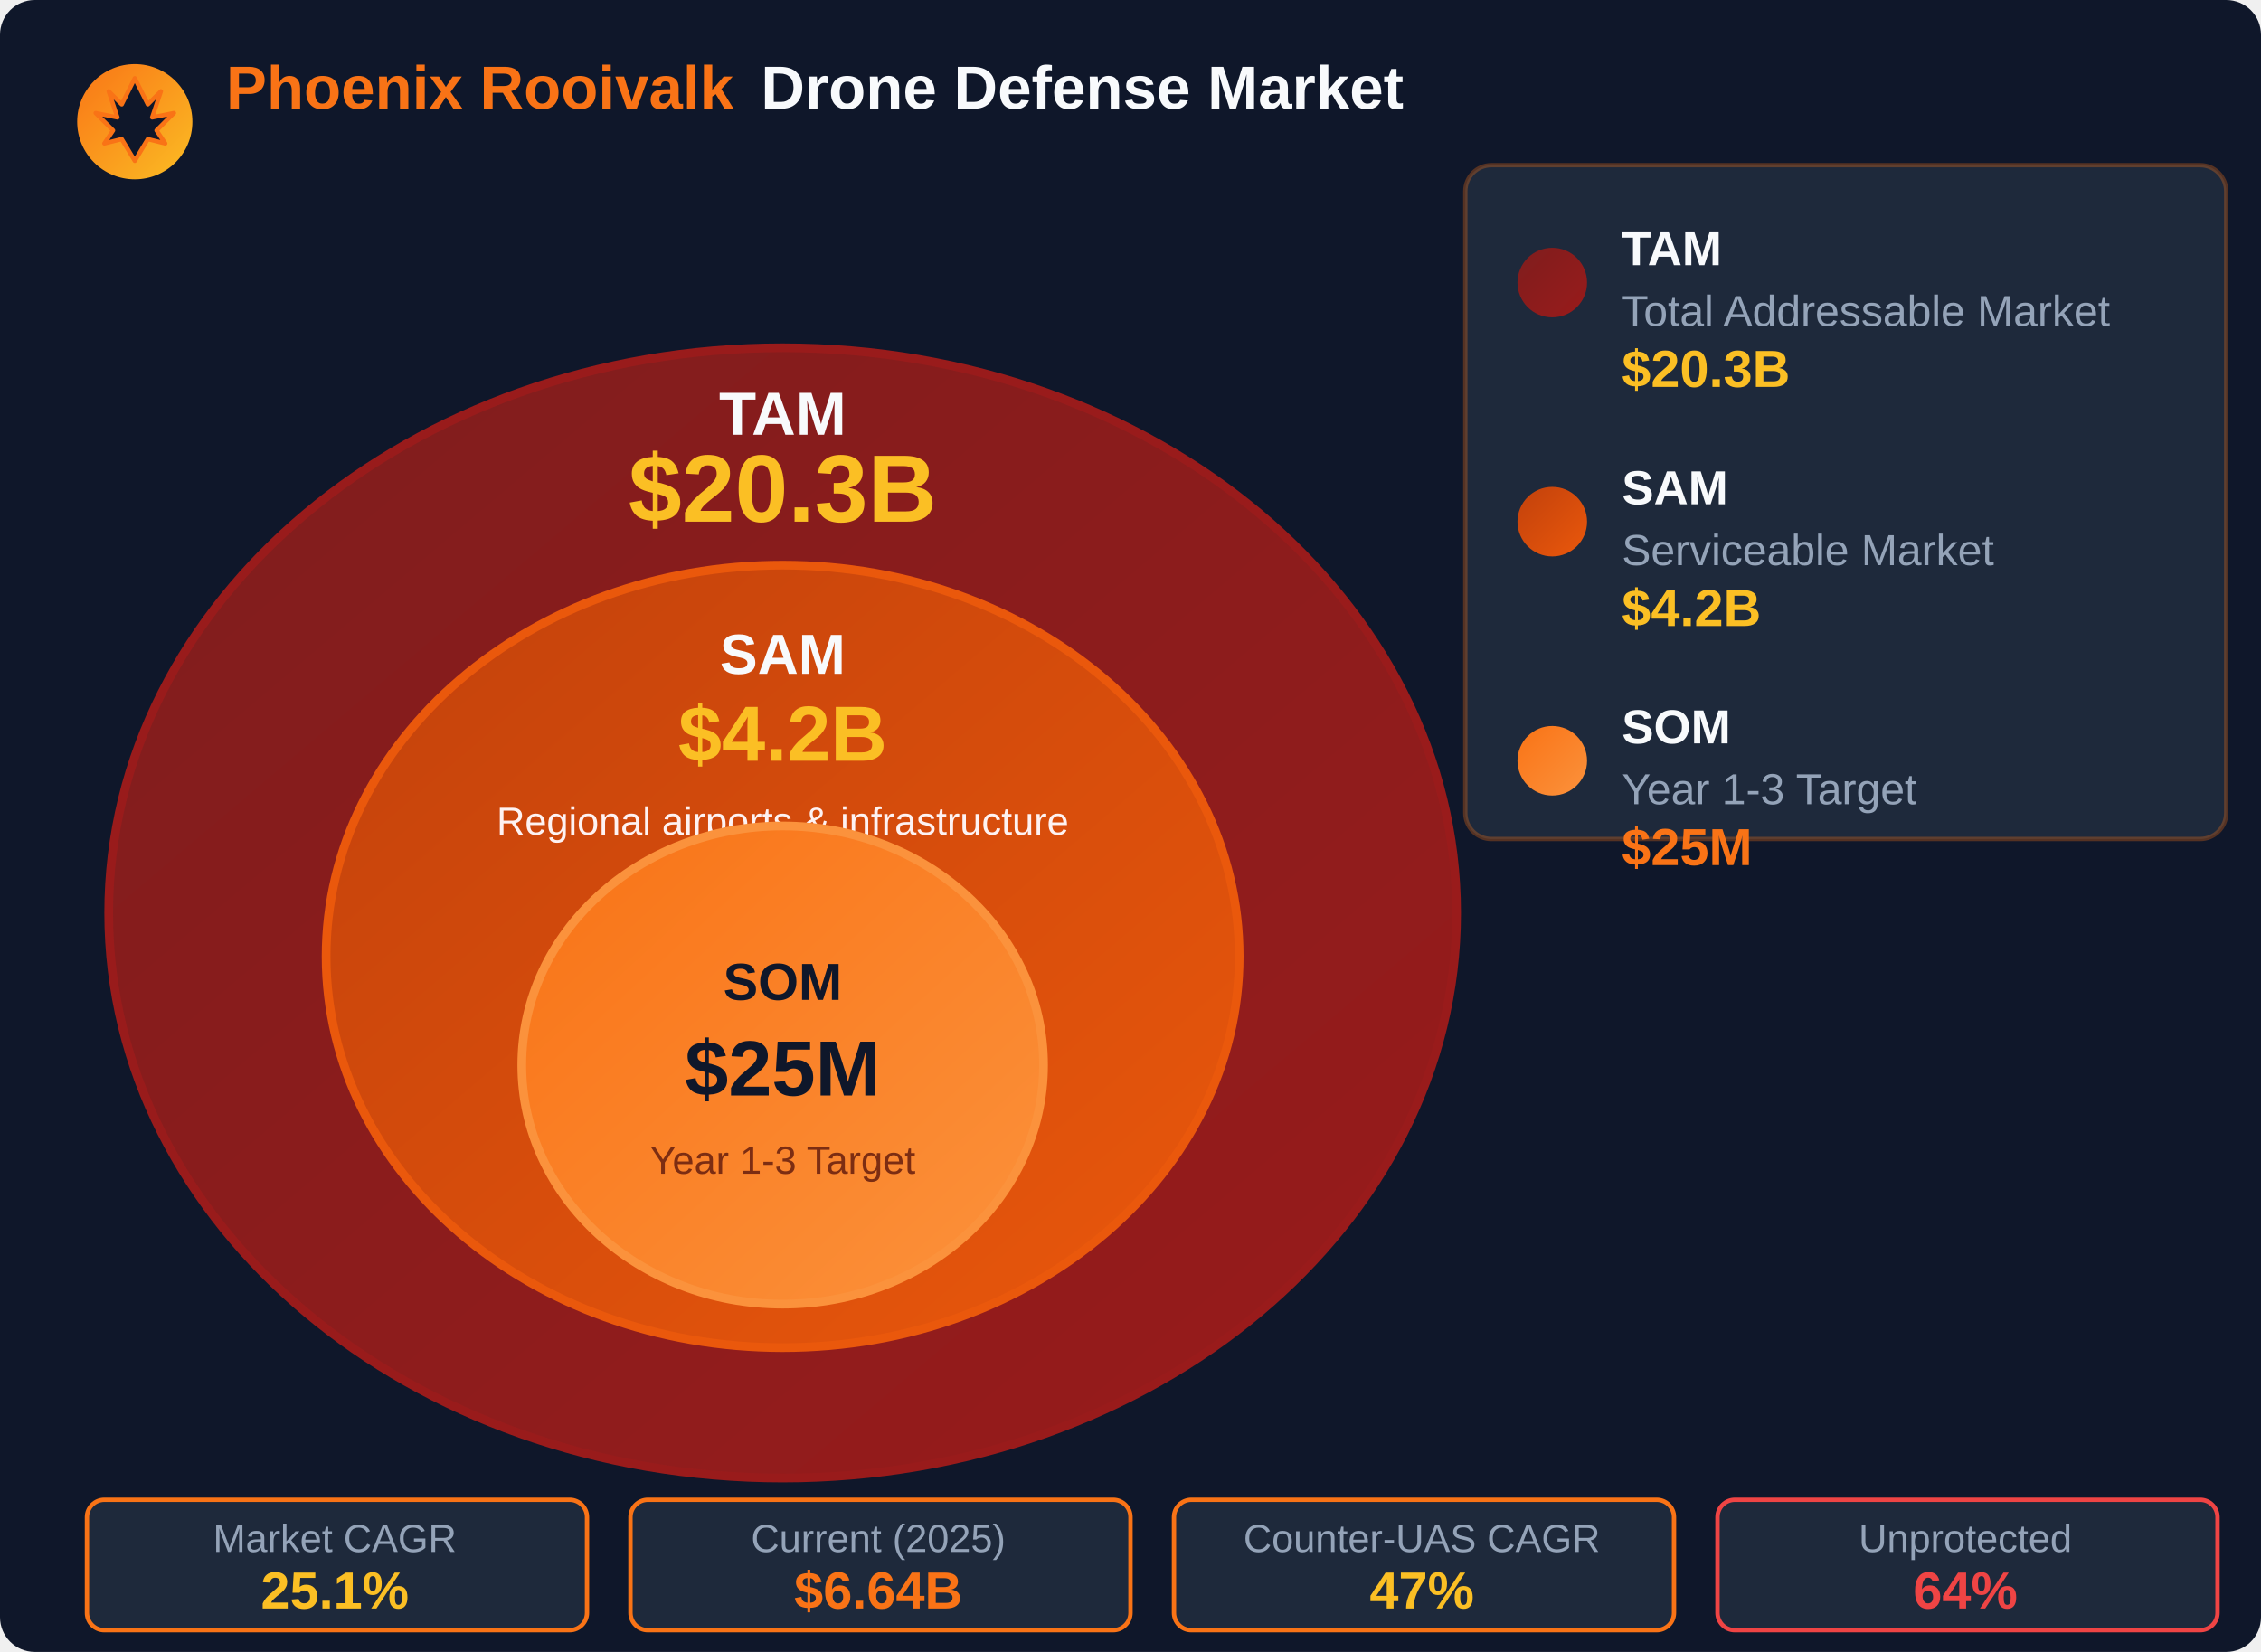
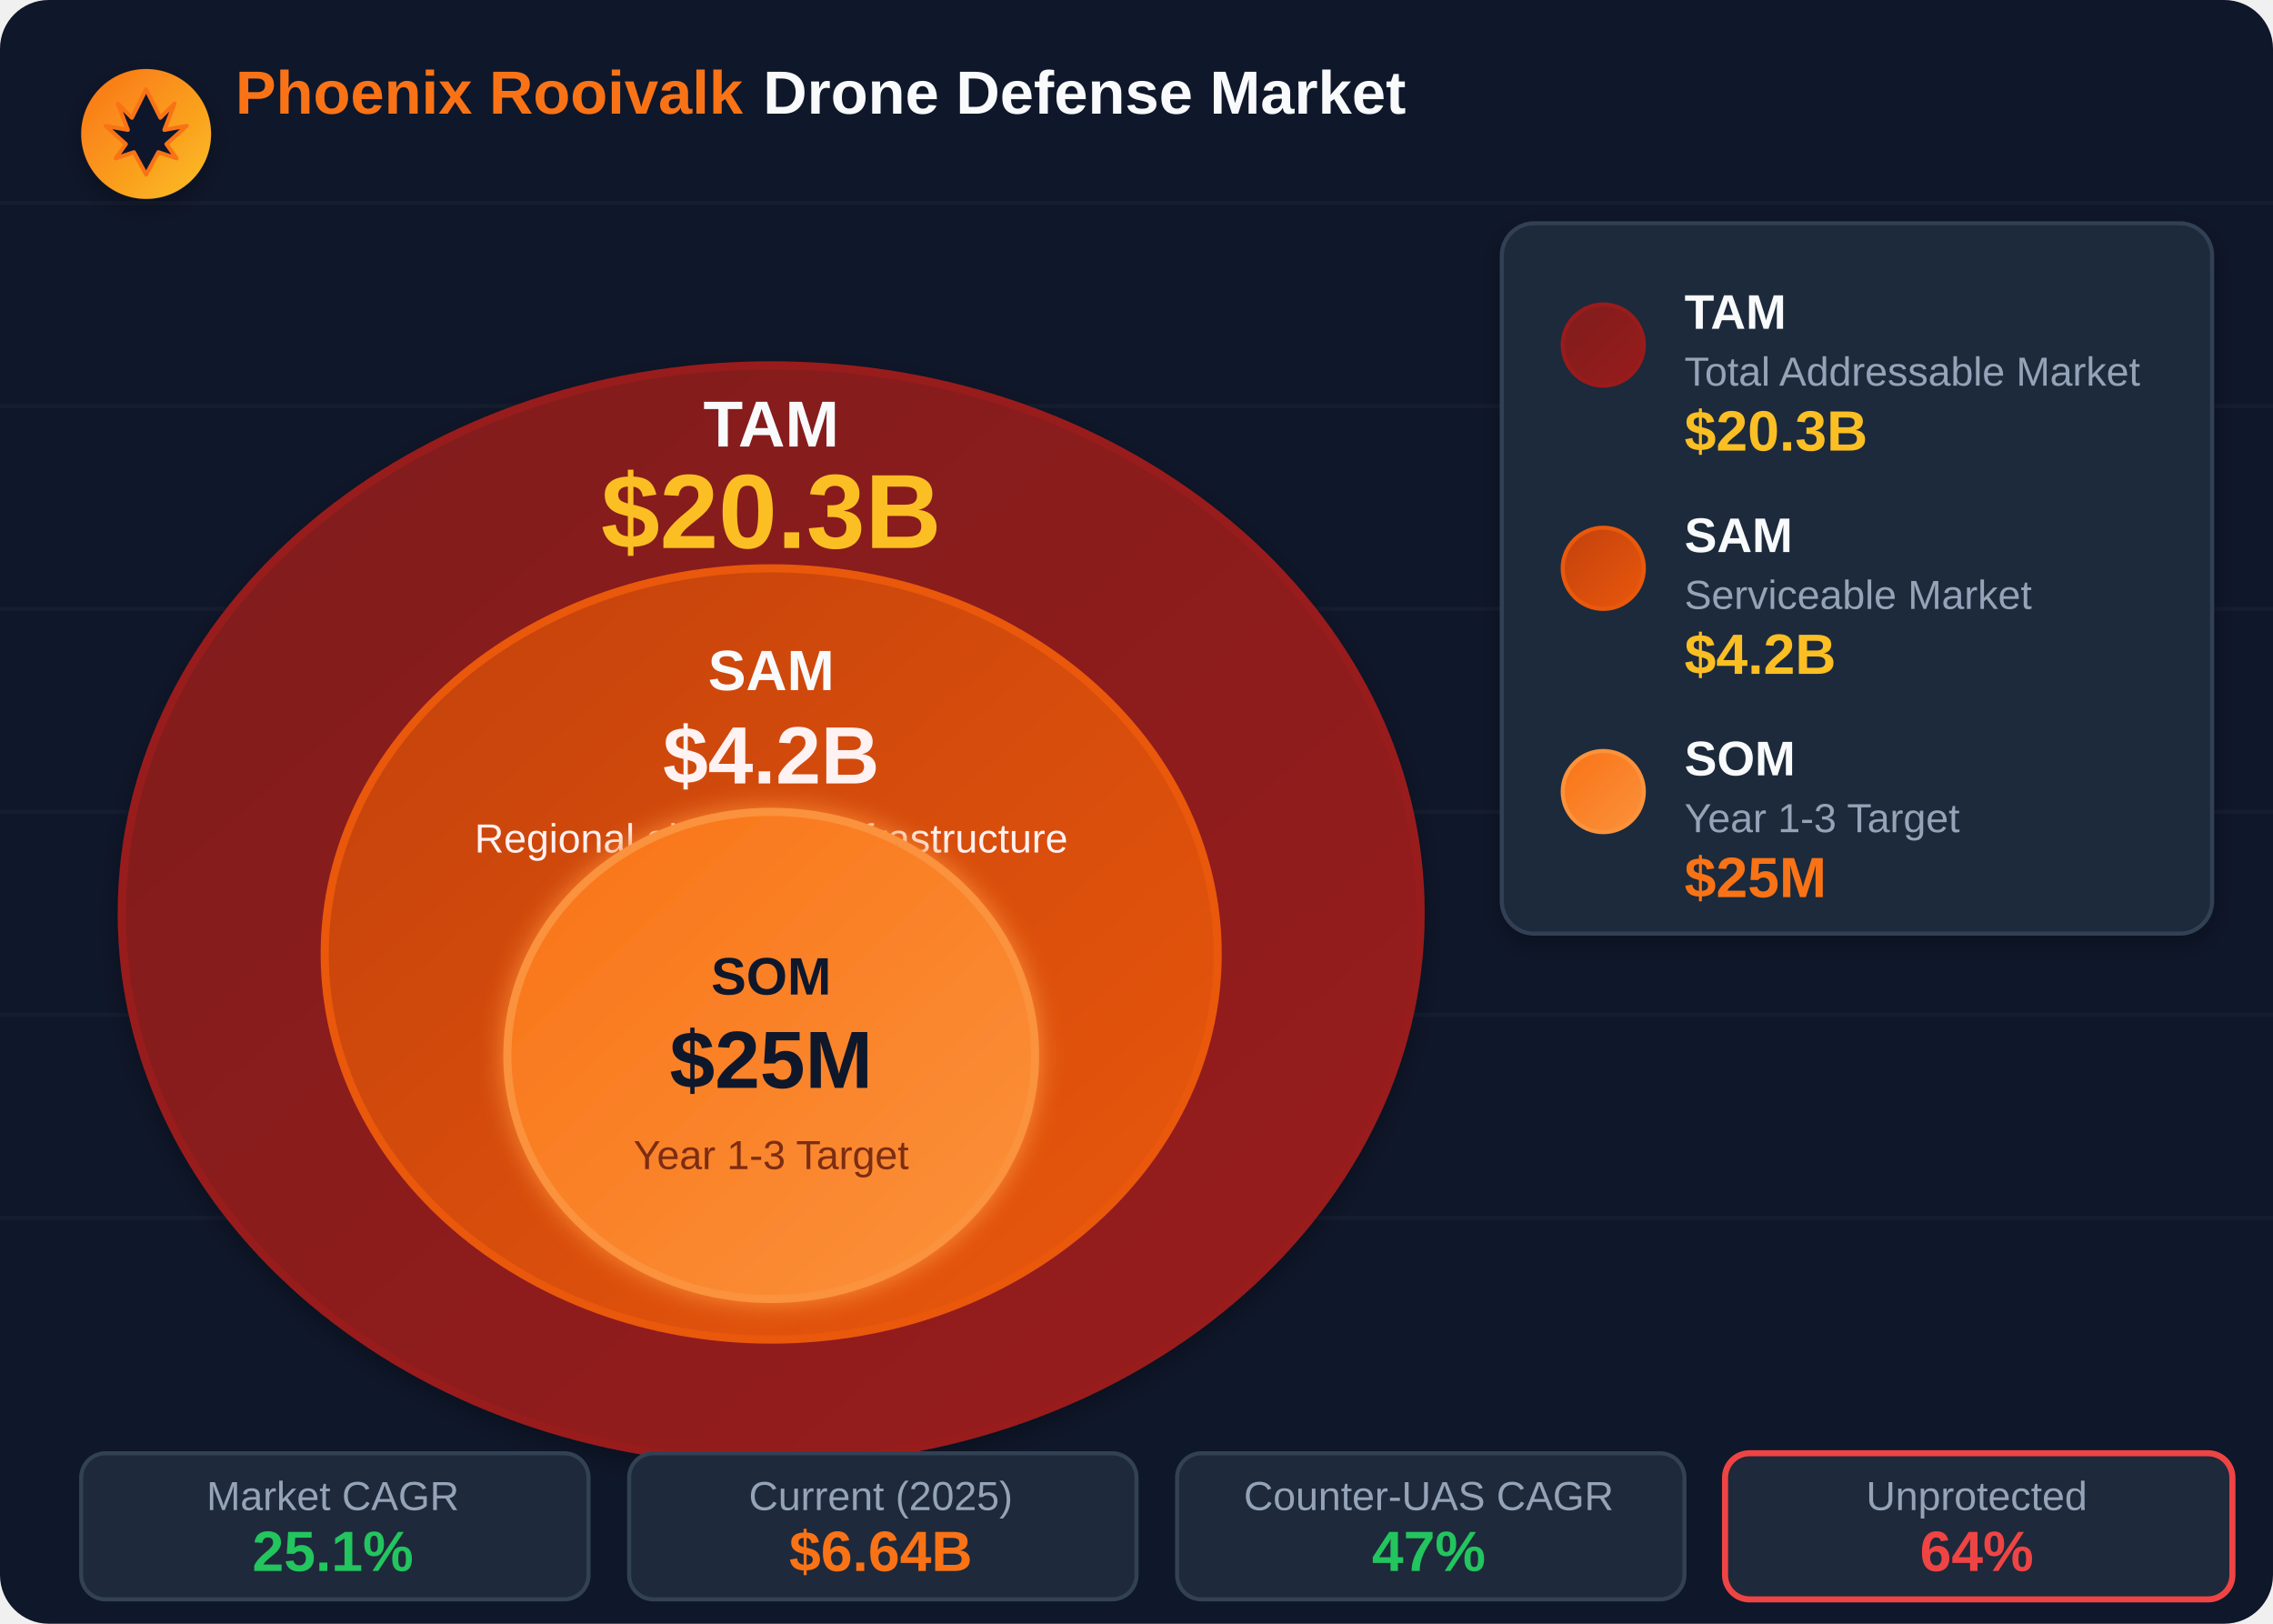
- <svg xmlns="http://www.w3.org/2000/svg" viewBox="0 0 520 380" width="520" height="380">
+ <svg xmlns="http://www.w3.org/2000/svg" viewBox="0 0 560 400" width="560" height="400">
  <defs>
    <linearGradient id="tamGrad" x1="0%" y1="0%" x2="100%" y2="100%">
      <stop offset="0%" style="stop-color:#7f1d1d" />
      <stop offset="100%" style="stop-color:#991b1b" />
    </linearGradient>
    <linearGradient id="samGrad" x1="0%" y1="0%" x2="100%" y2="100%">
      <stop offset="0%" style="stop-color:#c2410c" />
      <stop offset="100%" style="stop-color:#ea580c" />
    </linearGradient>
    <linearGradient id="somGrad" x1="0%" y1="0%" x2="100%" y2="100%">
      <stop offset="0%" style="stop-color:#f97316" />
      <stop offset="100%" style="stop-color:#fb923c" />
    </linearGradient>
    <linearGradient id="phoenixGrad" x1="0%" y1="0%" x2="100%" y2="100%">
      <stop offset="0%" style="stop-color:#f97316" />
      <stop offset="100%" style="stop-color:#fbbf24" />
    </linearGradient>
+     <filter id="softGlow" x="-20%" y="-20%" width="140%" height="140%">
+       <feGaussianBlur stdDeviation="3" result="blur" />
+       <feMerge>
+         <feMergeNode in="blur" />
+         <feMergeNode in="SourceGraphic" />
+       </feMerge>
+     </filter>
+     <filter id="dropShadow" x="-20%" y="-20%" width="140%" height="140%">
+       <feDropShadow dx="0" dy="2" stdDeviation="3" flood-color="#000" flood-opacity="0.3" />
+     </filter>
  </defs>
-   <rect width="520" height="380" fill="#0f172a" rx="8" />
-   <g transform="translate(15, 12)">
-     <circle cx="16" cy="16" r="14" fill="url(#phoenixGrad)" stroke="#0f172a" stroke-width="1.5" />
-     <path d="M16 6 L19 12 L22 9 L20 15 L25 14 L21 18 L23 21 L19 20 L16 25 L13 20 L9 21 L11 18 L7 14 L12 15 L10 9 L13 12 L16 6 Z" fill="#0f172a" stroke="#f97316" stroke-width="1" stroke-linejoin="round" />
-     <circle cx="16" cy="16" r="2" fill="#0f172a" />
+   <rect width="560" height="400" fill="#0f172a" rx="12" />
+   <g opacity="0.03">
+     <line x1="0" y1="50" x2="560" y2="50" stroke="#fff" stroke-width="1" />
+     <line x1="0" y1="100" x2="560" y2="100" stroke="#fff" stroke-width="1" />
+     <line x1="0" y1="150" x2="560" y2="150" stroke="#fff" stroke-width="1" />
+     <line x1="0" y1="200" x2="560" y2="200" stroke="#fff" stroke-width="1" />
+     <line x1="0" y1="250" x2="560" y2="250" stroke="#fff" stroke-width="1" />
+     <line x1="0" y1="300" x2="560" y2="300" stroke="#fff" stroke-width="1" />
  </g>
-   <text x="52" y="25" font-family="Arial, sans-serif" font-size="14" font-weight="bold" fill="#f97316">Phoenix Rooivalk</text>
-   <text x="175" y="25" font-family="Arial, sans-serif" font-size="14" font-weight="bold" fill="#f8fafc">Drone Defense Market</text>
-   <g transform="translate(345, 50)">
-     <rect x="-8" y="-12" width="175" height="155" rx="6" fill="#1e293b" stroke="#f97316" stroke-width="1" stroke-opacity="0.3" />
-     <circle cx="12" cy="15" r="8" fill="url(#tamGrad)" />
-     <text x="28" y="11" font-family="Arial, sans-serif" font-size="11" font-weight="bold" fill="#f8fafc">TAM</text>
-     <text x="28" y="25" font-family="Arial, sans-serif" font-size="10" fill="#94a3b8">Total Addressable Market</text>
-     <text x="28" y="39" font-family="Arial, sans-serif" font-size="12" font-weight="bold" fill="#fbbf24">$20.3B</text>
-     <circle cx="12" cy="70" r="8" fill="url(#samGrad)" />
-     <text x="28" y="66" font-family="Arial, sans-serif" font-size="11" font-weight="bold" fill="#f8fafc">SAM</text>
-     <text x="28" y="80" font-family="Arial, sans-serif" font-size="10" fill="#94a3b8">Serviceable Market</text>
-     <text x="28" y="94" font-family="Arial, sans-serif" font-size="12" font-weight="bold" fill="#fbbf24">$4.2B</text>
-     <circle cx="12" cy="125" r="8" fill="url(#somGrad)" />
-     <text x="28" y="121" font-family="Arial, sans-serif" font-size="11" font-weight="bold" fill="#f8fafc">SOM</text>
-     <text x="28" y="135" font-family="Arial, sans-serif" font-size="10" fill="#94a3b8">Year 1-3 Target</text>
-     <text x="28" y="149" font-family="Arial, sans-serif" font-size="12" font-weight="bold" fill="#f97316">$25M</text>
+   <g transform="translate(18, 15)" filter="url(#dropShadow)">
+     <circle cx="18" cy="18" r="16" fill="url(#phoenixGrad)" />
+     <path d="M18 7 L21.5 14 L25 10.5 L22.5 17 L28 16 L23 20.5 L25.5 24 L21 22.5 L18 28 L15 22.5 L10.5 24 L13 20.5 L8 16 L13.5 17 L11 10.5 L14.5 14 L18 7 Z" fill="#0f172a" stroke="#f97316" stroke-width="1" stroke-linejoin="round" />
+     <circle cx="18" cy="18" r="2.5" fill="#0f172a" />
  </g>
-   <ellipse cx="180" cy="210" rx="155" ry="130" fill="url(#tamGrad)" stroke="#991b1b" stroke-width="2" />
-   <text x="180" y="100" font-family="Arial, sans-serif" font-size="14" font-weight="bold" fill="#f8fafc" text-anchor="middle">TAM</text>
-   <text x="180" y="120" font-family="Arial, sans-serif" font-size="22" font-weight="bold" fill="#fbbf24" text-anchor="middle">$20.3B</text>
-   <text x="180" y="138" font-family="Arial, sans-serif" font-size="10" fill="#94a3b8" text-anchor="middle">by 2030</text>
-   <ellipse cx="180" cy="220" rx="105" ry="90" fill="url(#samGrad)" stroke="#ea580c" stroke-width="2" />
-   <text x="180" y="155" font-family="Arial, sans-serif" font-size="13" font-weight="bold" fill="#f8fafc" text-anchor="middle">SAM</text>
-   <text x="180" y="175" font-family="Arial, sans-serif" font-size="18" font-weight="bold" fill="#fbbf24" text-anchor="middle">$4.2B</text>
-   <text x="180" y="192" font-family="Arial, sans-serif" font-size="9" fill="#fef2f2" text-anchor="middle">Regional airports &amp; infrastructure</text>
-   <ellipse cx="180" cy="245" rx="60" ry="55" fill="url(#somGrad)" stroke="#fb923c" stroke-width="2" />
-   <text x="180" y="230" font-family="Arial, sans-serif" font-size="12" font-weight="bold" fill="#0f172a" text-anchor="middle">SOM</text>
-   <text x="180" y="252" font-family="Arial, sans-serif" font-size="18" font-weight="bold" fill="#0f172a" text-anchor="middle">$25M</text>
-   <text x="180" y="270" font-family="Arial, sans-serif" font-size="9" fill="#7c2d12" text-anchor="middle">Year 1-3 Target</text>
-   <g transform="translate(20, 345)">
-     <rect width="115" height="30" rx="4" fill="#1e293b" stroke="#f97316" stroke-width="1" />
-     <text x="57" y="12" font-family="Arial, sans-serif" font-size="9" fill="#94a3b8" text-anchor="middle">Market CAGR</text>
-     <text x="57" y="25" font-family="Arial, sans-serif" font-size="12" font-weight="bold" fill="#fbbf24" text-anchor="middle">25.1%</text>
+   <text x="58" y="28" font-family="Arial, sans-serif" font-size="15" font-weight="bold" fill="#f97316">Phoenix Rooivalk</text>
+   <text x="188" y="28" font-family="Arial, sans-serif" font-size="15" font-weight="600" fill="#f8fafc">Drone Defense Market</text>
+   <g transform="translate(370, 55)">
+     <rect x="0" y="0" width="175" height="175" rx="8" fill="#1e293b" stroke="#334155" stroke-width="1" filter="url(#dropShadow)" />
+     <g transform="translate(15, 20)">
+       <circle cx="10" cy="10" r="10" fill="url(#tamGrad)" stroke="#991b1b" stroke-width="1" />
+       <text x="30" y="6" font-family="Arial, sans-serif" font-size="12" font-weight="bold" fill="#f8fafc">TAM</text>
+       <text x="30" y="20" font-family="Arial, sans-serif" font-size="10" fill="#94a3b8">Total Addressable Market</text>
+       <text x="30" y="36" font-family="Arial, sans-serif" font-size="14" font-weight="bold" fill="#fbbf24">$20.3B</text>
+     </g>
+     <g transform="translate(15, 75)">
+       <circle cx="10" cy="10" r="10" fill="url(#samGrad)" stroke="#ea580c" stroke-width="1" />
+       <text x="30" y="6" font-family="Arial, sans-serif" font-size="12" font-weight="bold" fill="#f8fafc">SAM</text>
+       <text x="30" y="20" font-family="Arial, sans-serif" font-size="10" fill="#94a3b8">Serviceable Market</text>
+       <text x="30" y="36" font-family="Arial, sans-serif" font-size="14" font-weight="bold" fill="#fbbf24">$4.2B</text>
+     </g>
+     <g transform="translate(15, 130)">
+       <circle cx="10" cy="10" r="10" fill="url(#somGrad)" stroke="#fb923c" stroke-width="1" />
+       <text x="30" y="6" font-family="Arial, sans-serif" font-size="12" font-weight="bold" fill="#f8fafc">SOM</text>
+       <text x="30" y="20" font-family="Arial, sans-serif" font-size="10" fill="#94a3b8">Year 1-3 Target</text>
+       <text x="30" y="36" font-family="Arial, sans-serif" font-size="14" font-weight="bold" fill="#f97316">$25M</text>
+     </g>
  </g>
-   <g transform="translate(145, 345)">
-     <rect width="115" height="30" rx="4" fill="#1e293b" stroke="#f97316" stroke-width="1" />
-     <text x="57" y="12" font-family="Arial, sans-serif" font-size="9" fill="#94a3b8" text-anchor="middle">Current (2025)</text>
-     <text x="57" y="25" font-family="Arial, sans-serif" font-size="12" font-weight="bold" fill="#f97316" text-anchor="middle">$6.64B</text>
+   <g transform="translate(0, 10)">
+     <ellipse cx="190" cy="215" rx="160" ry="135" fill="url(#tamGrad)" stroke="#991b1b" stroke-width="2" filter="url(#dropShadow)" />
+     <text x="190" y="100" font-family="Arial, sans-serif" font-size="16" font-weight="bold" fill="#f8fafc" text-anchor="middle">TAM</text>
+     <text x="190" y="125" font-family="Arial, sans-serif" font-size="26" font-weight="bold" fill="#fbbf24" text-anchor="middle">$20.3B</text>
+     <text x="190" y="145" font-family="Arial, sans-serif" font-size="11" fill="#d4d4d8" text-anchor="middle">by 2030</text>
+     <ellipse cx="190" cy="225" rx="110" ry="95" fill="url(#samGrad)" stroke="#ea580c" stroke-width="2" />
+     <text x="190" y="160" font-family="Arial, sans-serif" font-size="14" font-weight="bold" fill="#f8fafc" text-anchor="middle">SAM</text>
+     <text x="190" y="183" font-family="Arial, sans-serif" font-size="20" font-weight="bold" fill="#fef2f2" text-anchor="middle">$4.2B</text>
+     <text x="190" y="200" font-family="Arial, sans-serif" font-size="10" fill="#fef2f2" text-anchor="middle">Regional airports &amp; infrastructure</text>
+     <ellipse cx="190" cy="250" rx="65" ry="60" fill="url(#somGrad)" stroke="#fb923c" stroke-width="2" filter="url(#softGlow)" />
+     <text x="190" y="235" font-family="Arial, sans-serif" font-size="13" font-weight="bold" fill="#0f172a" text-anchor="middle">SOM</text>
+     <text x="190" y="258" font-family="Arial, sans-serif" font-size="20" font-weight="bold" fill="#0f172a" text-anchor="middle">$25M</text>
+     <text x="190" y="278" font-family="Arial, sans-serif" font-size="10" fill="#7c2d12" text-anchor="middle">Year 1-3 Target</text>
  </g>
-   <g transform="translate(270, 345)">
-     <rect width="115" height="30" rx="4" fill="#1e293b" stroke="#f97316" stroke-width="1" />
-     <text x="57" y="12" font-family="Arial, sans-serif" font-size="9" fill="#94a3b8" text-anchor="middle">Counter-UAS CAGR</text>
-     <text x="57" y="25" font-family="Arial, sans-serif" font-size="12" font-weight="bold" fill="#fbbf24" text-anchor="middle">47%</text>
-   </g>
-   <g transform="translate(395, 345)">
-     <rect width="115" height="30" rx="4" fill="#1e293b" stroke="#ef4444" stroke-width="1" />
-     <text x="57" y="12" font-family="Arial, sans-serif" font-size="9" fill="#94a3b8" text-anchor="middle">Unprotected</text>
-     <text x="57" y="25" font-family="Arial, sans-serif" font-size="12" font-weight="bold" fill="#ef4444" text-anchor="middle">64%</text>
+   <g transform="translate(20, 358)">
+     <g transform="translate(0, 0)">
+       <rect width="125" height="36" rx="6" fill="#1e293b" stroke="#334155" stroke-width="1" />
+       <text x="62" y="14" font-family="Arial, sans-serif" font-size="10" fill="#94a3b8" text-anchor="middle">Market CAGR</text>
+       <text x="62" y="29" font-family="Arial, sans-serif" font-size="14" font-weight="bold" fill="#22c55e" text-anchor="middle">25.1%</text>
+     </g>
+     <g transform="translate(135, 0)">
+       <rect width="125" height="36" rx="6" fill="#1e293b" stroke="#334155" stroke-width="1" />
+       <text x="62" y="14" font-family="Arial, sans-serif" font-size="10" fill="#94a3b8" text-anchor="middle">Current (2025)</text>
+       <text x="62" y="29" font-family="Arial, sans-serif" font-size="14" font-weight="bold" fill="#f97316" text-anchor="middle">$6.64B</text>
+     </g>
+     <g transform="translate(270, 0)">
+       <rect width="125" height="36" rx="6" fill="#1e293b" stroke="#334155" stroke-width="1" />
+       <text x="62" y="14" font-family="Arial, sans-serif" font-size="10" fill="#94a3b8" text-anchor="middle">Counter-UAS CAGR</text>
+       <text x="62" y="29" font-family="Arial, sans-serif" font-size="14" font-weight="bold" fill="#22c55e" text-anchor="middle">47%</text>
+     </g>
+     <g transform="translate(405, 0)">
+       <rect width="125" height="36" rx="6" fill="#1e293b" stroke="#ef4444" stroke-width="1.5" />
+       <text x="62" y="14" font-family="Arial, sans-serif" font-size="10" fill="#94a3b8" text-anchor="middle">Unprotected</text>
+       <text x="62" y="29" font-family="Arial, sans-serif" font-size="14" font-weight="bold" fill="#ef4444" text-anchor="middle">64%</text>
+     </g>
  </g>
</svg>
